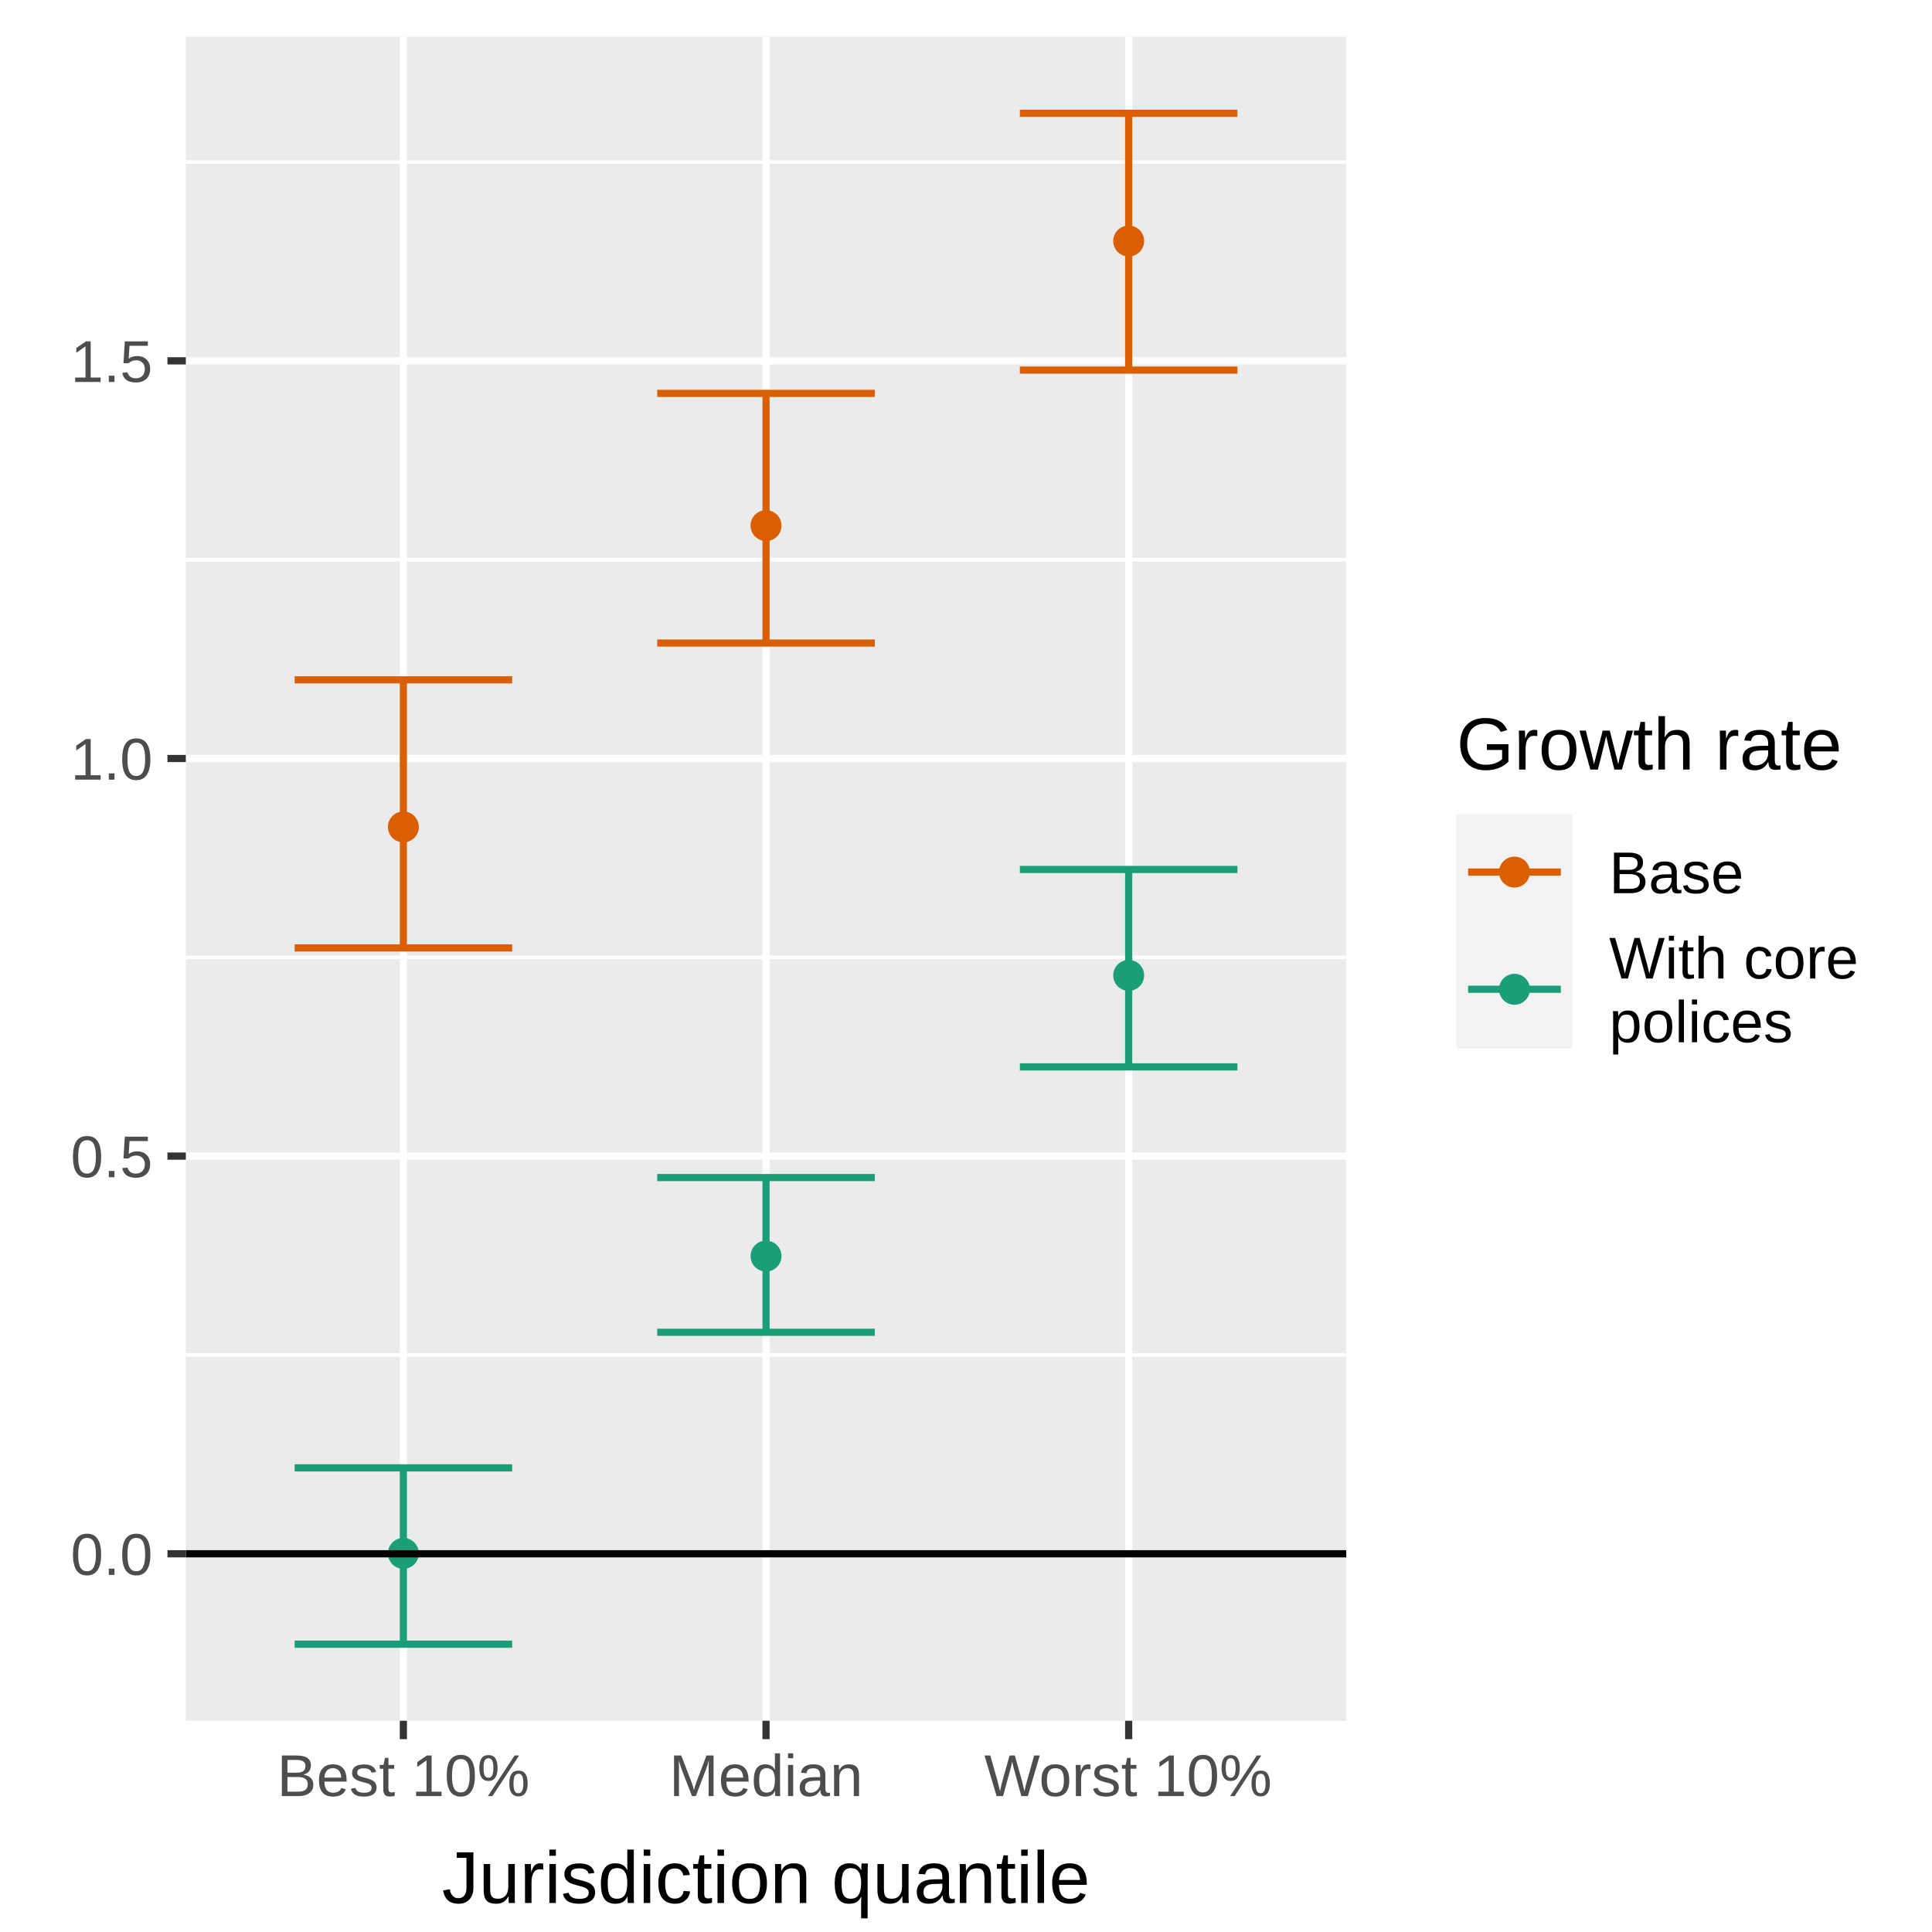
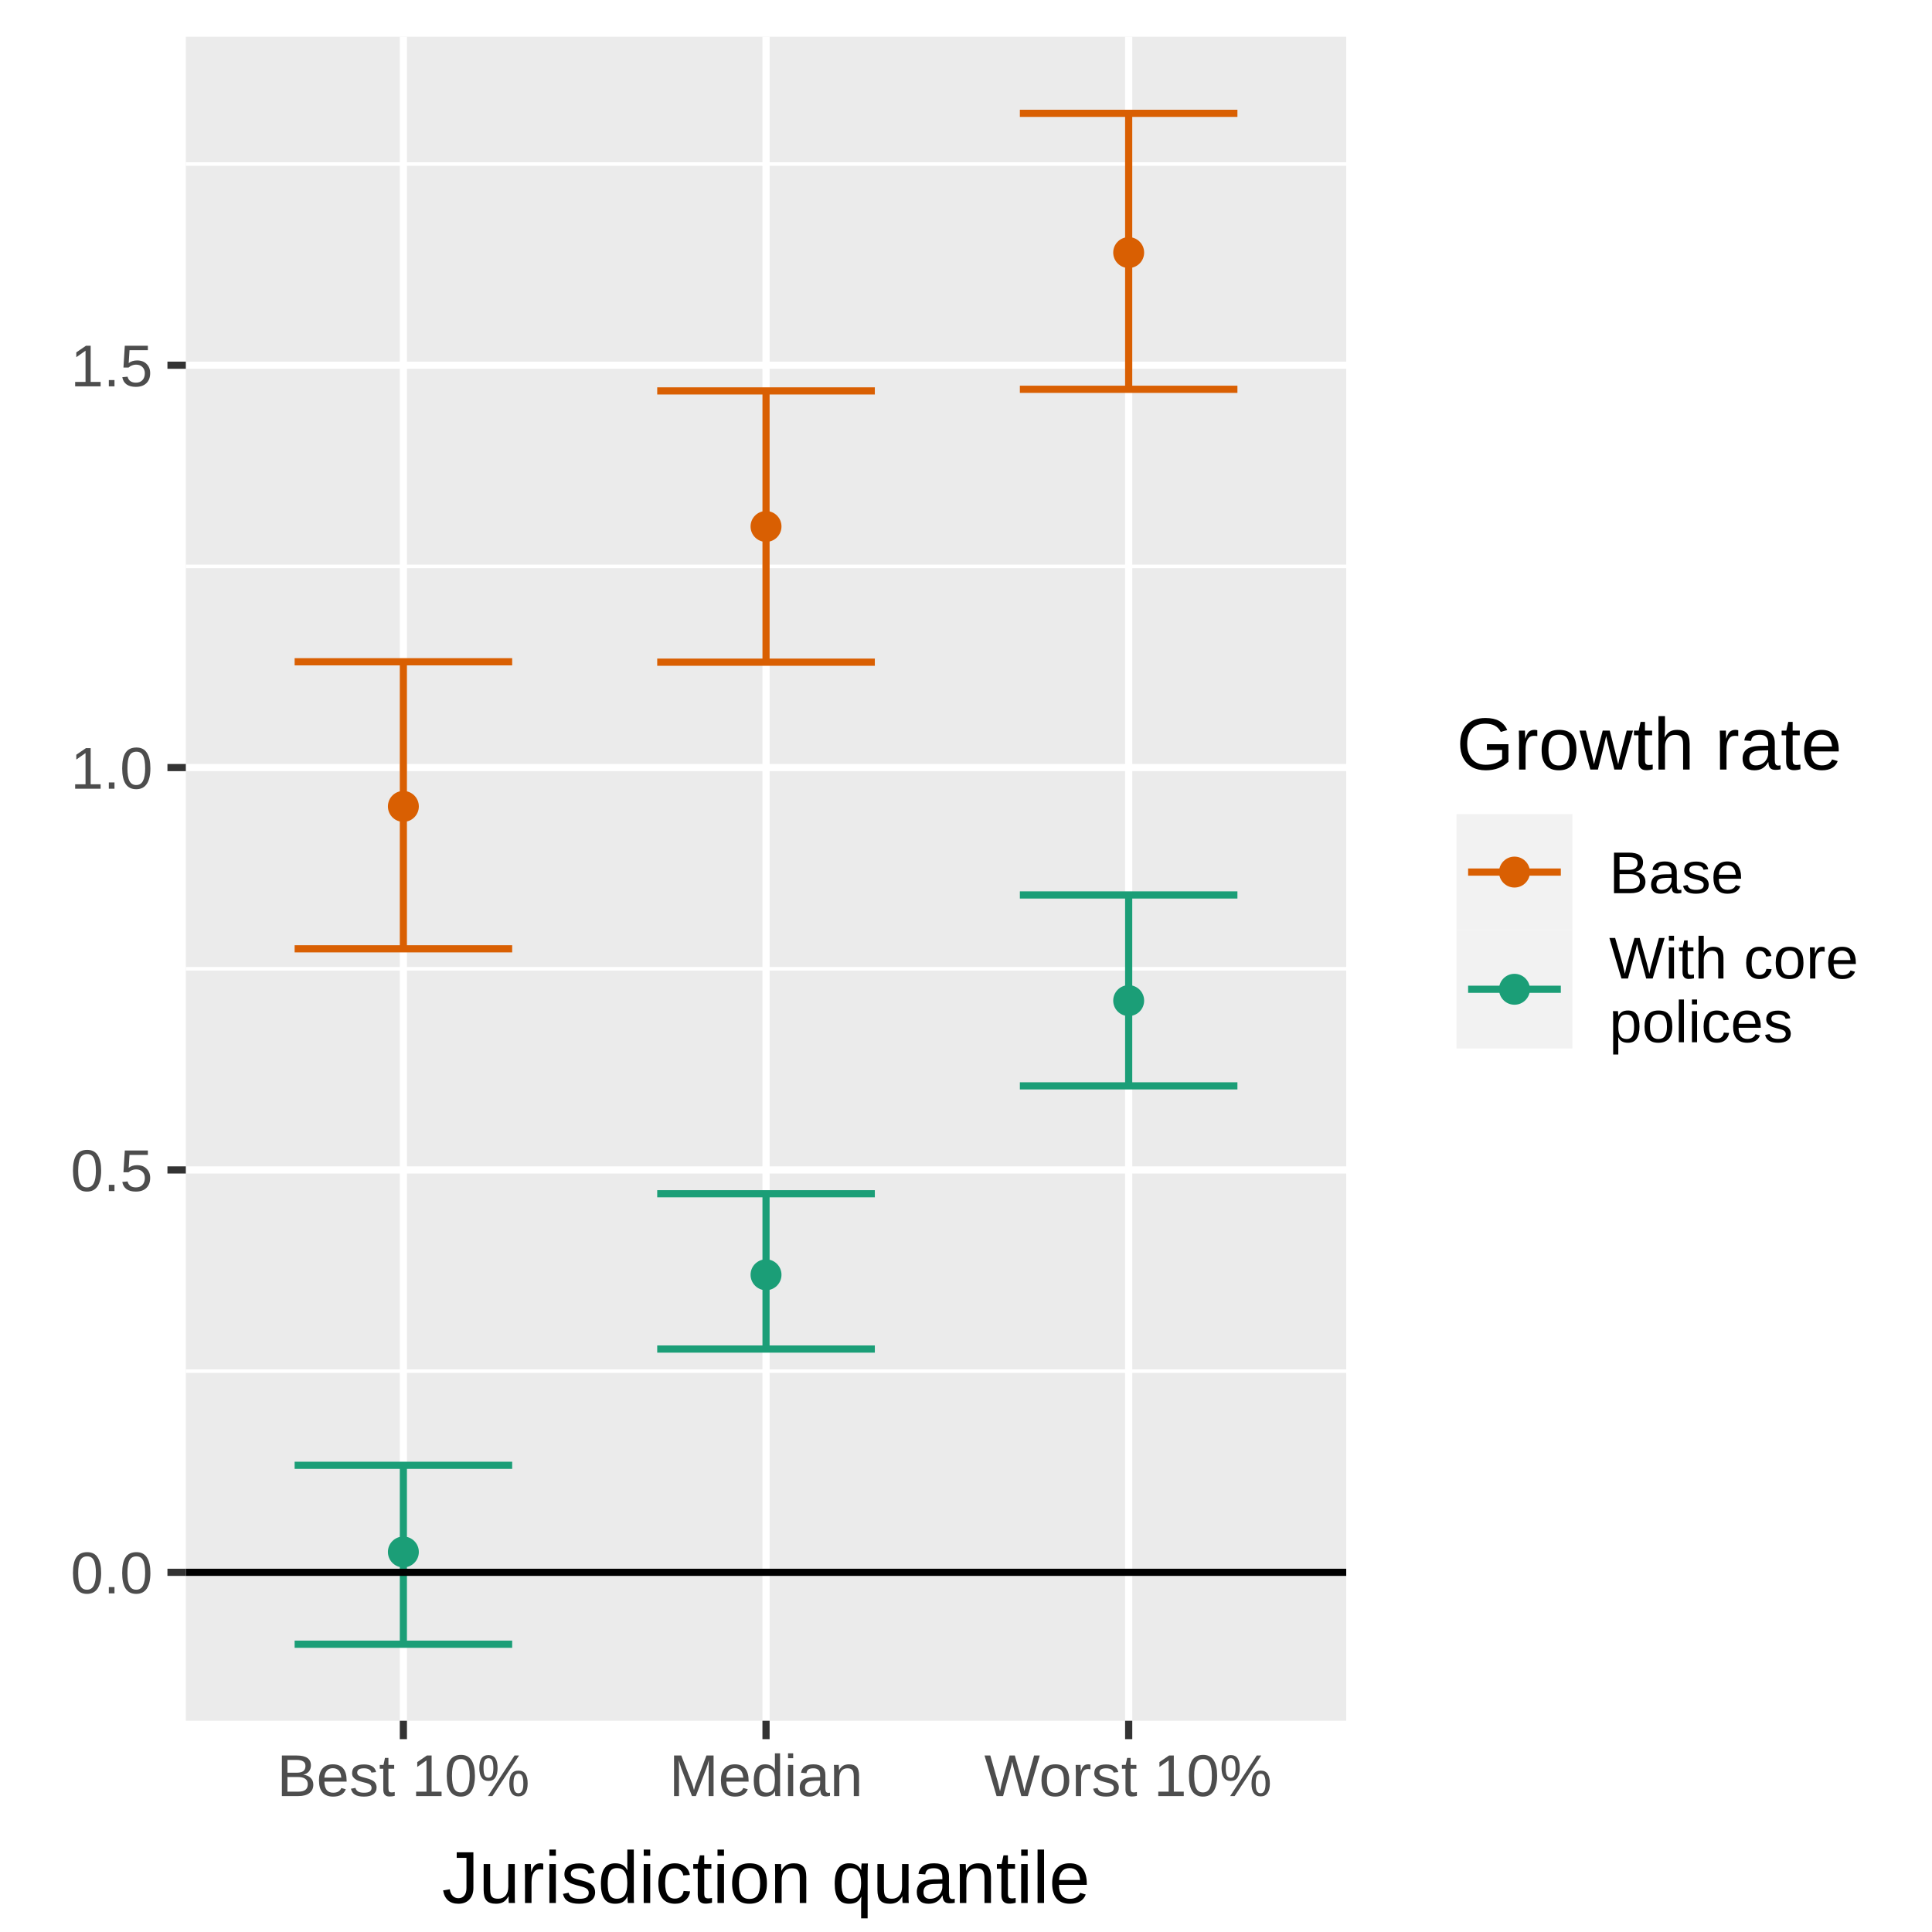
<svg xmlns="http://www.w3.org/2000/svg" viewBox="0 0 288.00 288.00">
  <defs>
    <style type="text/css">
    line, polyline, polygon, path, rect, circle {
      fill: none;
      stroke: #000000;
      stroke-linecap: round;
      stroke-linejoin: round;
      stroke-miterlimit: 10.00;
    }
  </style>
  </defs>
  <rect width="100%" height="100%" style="stroke: none; fill: #FFFFFF;" />
  <rect x="0.00" y="0.00" width="288.00" height="288.00" style="stroke-width: 1.07; stroke: #FFFFFF; fill: #FFFFFF;" />
  <defs>
    <clipPath id="cpMjcuNzB8MjAwLjY4fDI1Ni41MXw1LjQ4">
      <rect x="27.70" y="5.48" width="172.98" height="251.03" />
    </clipPath>
  </defs>
  <rect x="27.70" y="5.48" width="172.98" height="251.03" style="stroke-width: 1.07; stroke: none; fill: #EBEBEB;" clip-path="url(#cpMjcuNzB8MjAwLjY4fDI1Ni41MXw1LjQ4)" />
-   <polyline points="27.70,201.98 200.68,201.98 " style="stroke-width: 0.53; stroke: #FFFFFF; stroke-linecap: butt;" clip-path="url(#cpMjcuNzB8MjAwLjY4fDI1Ni41MXw1LjQ4)" />
-   <polyline points="27.70,142.71 200.68,142.71 " style="stroke-width: 0.53; stroke: #FFFFFF; stroke-linecap: butt;" clip-path="url(#cpMjcuNzB8MjAwLjY4fDI1Ni41MXw1LjQ4)" />
-   <polyline points="27.70,83.43 200.68,83.43 " style="stroke-width: 0.53; stroke: #FFFFFF; stroke-linecap: butt;" clip-path="url(#cpMjcuNzB8MjAwLjY4fDI1Ni41MXw1LjQ4)" />
-   <polyline points="27.70,24.15 200.68,24.15 " style="stroke-width: 0.53; stroke: #FFFFFF; stroke-linecap: butt;" clip-path="url(#cpMjcuNzB8MjAwLjY4fDI1Ni41MXw1LjQ4)" />
-   <polyline points="27.70,231.62 200.68,231.62 " style="stroke-width: 1.07; stroke: #FFFFFF; stroke-linecap: butt;" clip-path="url(#cpMjcuNzB8MjAwLjY4fDI1Ni41MXw1LjQ4)" />
-   <polyline points="27.70,172.34 200.68,172.34 " style="stroke-width: 1.07; stroke: #FFFFFF; stroke-linecap: butt;" clip-path="url(#cpMjcuNzB8MjAwLjY4fDI1Ni41MXw1LjQ4)" />
-   <polyline points="27.70,113.07 200.68,113.07 " style="stroke-width: 1.07; stroke: #FFFFFF; stroke-linecap: butt;" clip-path="url(#cpMjcuNzB8MjAwLjY4fDI1Ni41MXw1LjQ4)" />
-   <polyline points="27.70,53.79 200.68,53.79 " style="stroke-width: 1.07; stroke: #FFFFFF; stroke-linecap: butt;" clip-path="url(#cpMjcuNzB8MjAwLjY4fDI1Ni41MXw1LjQ4)" />
+   <polyline points="27.70,204.39 200.68,204.39 " style="stroke-width: 0.53; stroke: #FFFFFF; stroke-linecap: butt;" clip-path="url(#cpMjcuNzB8MjAwLjY4fDI1Ni41MXw1LjQ4)" />
+   <polyline points="27.70,144.41 200.68,144.41 " style="stroke-width: 0.53; stroke: #FFFFFF; stroke-linecap: butt;" clip-path="url(#cpMjcuNzB8MjAwLjY4fDI1Ni41MXw1LjQ4)" />
+   <polyline points="27.70,84.43 200.68,84.43 " style="stroke-width: 0.53; stroke: #FFFFFF; stroke-linecap: butt;" clip-path="url(#cpMjcuNzB8MjAwLjY4fDI1Ni41MXw1LjQ4)" />
+   <polyline points="27.70,24.45 200.68,24.45 " style="stroke-width: 0.53; stroke: #FFFFFF; stroke-linecap: butt;" clip-path="url(#cpMjcuNzB8MjAwLjY4fDI1Ni41MXw1LjQ4)" />
+   <polyline points="27.70,234.38 200.68,234.38 " style="stroke-width: 1.07; stroke: #FFFFFF; stroke-linecap: butt;" clip-path="url(#cpMjcuNzB8MjAwLjY4fDI1Ni41MXw1LjQ4)" />
+   <polyline points="27.70,174.40 200.68,174.40 " style="stroke-width: 1.07; stroke: #FFFFFF; stroke-linecap: butt;" clip-path="url(#cpMjcuNzB8MjAwLjY4fDI1Ni41MXw1LjQ4)" />
+   <polyline points="27.70,114.42 200.68,114.42 " style="stroke-width: 1.07; stroke: #FFFFFF; stroke-linecap: butt;" clip-path="url(#cpMjcuNzB8MjAwLjY4fDI1Ni41MXw1LjQ4)" />
+   <polyline points="27.70,54.44 200.68,54.44 " style="stroke-width: 1.07; stroke: #FFFFFF; stroke-linecap: butt;" clip-path="url(#cpMjcuNzB8MjAwLjY4fDI1Ni41MXw1LjQ4)" />
  <polyline points="60.13,256.51 60.13,5.48 " style="stroke-width: 1.07; stroke: #FFFFFF; stroke-linecap: butt;" clip-path="url(#cpMjcuNzB8MjAwLjY4fDI1Ni41MXw1LjQ4)" />
  <polyline points="114.19,256.51 114.19,5.48 " style="stroke-width: 1.07; stroke: #FFFFFF; stroke-linecap: butt;" clip-path="url(#cpMjcuNzB8MjAwLjY4fDI1Ni41MXw1LjQ4)" />
  <polyline points="168.25,256.51 168.25,5.48 " style="stroke-width: 1.07; stroke: #FFFFFF; stroke-linecap: butt;" clip-path="url(#cpMjcuNzB8MjAwLjY4fDI1Ni41MXw1LjQ4)" />
-   <circle cx="60.13" cy="231.56" r="1.95" style="stroke-width: 0.71; stroke: #1B9E77; fill: #1B9E77;" clip-path="url(#cpMjcuNzB8MjAwLjY4fDI1Ni41MXw1LjQ4)" />
-   <circle cx="60.13" cy="123.27" r="1.95" style="stroke-width: 0.71; stroke: #D95F02; fill: #D95F02;" clip-path="url(#cpMjcuNzB8MjAwLjY4fDI1Ni41MXw1LjQ4)" />
-   <circle cx="114.19" cy="187.24" r="1.95" style="stroke-width: 0.71; stroke: #1B9E77; fill: #1B9E77;" clip-path="url(#cpMjcuNzB8MjAwLjY4fDI1Ni41MXw1LjQ4)" />
-   <circle cx="114.19" cy="78.35" r="1.95" style="stroke-width: 0.71; stroke: #D95F02; fill: #D95F02;" clip-path="url(#cpMjcuNzB8MjAwLjY4fDI1Ni41MXw1LjQ4)" />
-   <circle cx="168.25" cy="145.40" r="1.95" style="stroke-width: 0.71; stroke: #1B9E77; fill: #1B9E77;" clip-path="url(#cpMjcuNzB8MjAwLjY4fDI1Ni41MXw1LjQ4)" />
-   <circle cx="168.25" cy="35.93" r="1.95" style="stroke-width: 0.71; stroke: #D95F02; fill: #D95F02;" clip-path="url(#cpMjcuNzB8MjAwLjY4fDI1Ni41MXw1LjQ4)" />
-   <polyline points="43.92,218.81 76.35,218.81 " style="stroke-width: 1.07; stroke: #1B9E77; stroke-linecap: butt;" clip-path="url(#cpMjcuNzB8MjAwLjY4fDI1Ni41MXw1LjQ4)" />
-   <polyline points="60.13,218.81 60.13,245.10 " style="stroke-width: 1.07; stroke: #1B9E77; stroke-linecap: butt;" clip-path="url(#cpMjcuNzB8MjAwLjY4fDI1Ni41MXw1LjQ4)" />
+   <circle cx="60.13" cy="231.35" r="1.95" style="stroke-width: 0.71; stroke: #1B9E77; fill: #1B9E77;" clip-path="url(#cpMjcuNzB8MjAwLjY4fDI1Ni41MXw1LjQ4)" />
+   <circle cx="60.13" cy="120.21" r="1.95" style="stroke-width: 0.71; stroke: #D95F02; fill: #D95F02;" clip-path="url(#cpMjcuNzB8MjAwLjY4fDI1Ni41MXw1LjQ4)" />
+   <circle cx="114.19" cy="190.03" r="1.95" style="stroke-width: 0.71; stroke: #1B9E77; fill: #1B9E77;" clip-path="url(#cpMjcuNzB8MjAwLjY4fDI1Ni41MXw1LjQ4)" />
+   <circle cx="114.19" cy="78.48" r="1.95" style="stroke-width: 0.71; stroke: #D95F02; fill: #D95F02;" clip-path="url(#cpMjcuNzB8MjAwLjY4fDI1Ni41MXw1LjQ4)" />
+   <circle cx="168.25" cy="149.16" r="1.95" style="stroke-width: 0.71; stroke: #1B9E77; fill: #1B9E77;" clip-path="url(#cpMjcuNzB8MjAwLjY4fDI1Ni41MXw1LjQ4)" />
+   <circle cx="168.25" cy="37.65" r="1.95" style="stroke-width: 0.71; stroke: #D95F02; fill: #D95F02;" clip-path="url(#cpMjcuNzB8MjAwLjY4fDI1Ni41MXw1LjQ4)" />
+   <polyline points="43.92,218.43 76.35,218.43 " style="stroke-width: 1.07; stroke: #1B9E77; stroke-linecap: butt;" clip-path="url(#cpMjcuNzB8MjAwLjY4fDI1Ni41MXw1LjQ4)" />
+   <polyline points="60.13,218.43 60.13,245.10 " style="stroke-width: 1.07; stroke: #1B9E77; stroke-linecap: butt;" clip-path="url(#cpMjcuNzB8MjAwLjY4fDI1Ni41MXw1LjQ4)" />
  <polyline points="43.92,245.10 76.35,245.10 " style="stroke-width: 1.07; stroke: #1B9E77; stroke-linecap: butt;" clip-path="url(#cpMjcuNzB8MjAwLjY4fDI1Ni41MXw1LjQ4)" />
-   <polyline points="43.92,101.34 76.35,101.34 " style="stroke-width: 1.07; stroke: #D95F02; stroke-linecap: butt;" clip-path="url(#cpMjcuNzB8MjAwLjY4fDI1Ni41MXw1LjQ4)" />
-   <polyline points="60.13,101.34 60.13,141.31 " style="stroke-width: 1.07; stroke: #D95F02; stroke-linecap: butt;" clip-path="url(#cpMjcuNzB8MjAwLjY4fDI1Ni41MXw1LjQ4)" />
-   <polyline points="43.92,141.31 76.35,141.31 " style="stroke-width: 1.07; stroke: #D95F02; stroke-linecap: butt;" clip-path="url(#cpMjcuNzB8MjAwLjY4fDI1Ni41MXw1LjQ4)" />
-   <polyline points="97.97,175.54 130.41,175.54 " style="stroke-width: 1.07; stroke: #1B9E77; stroke-linecap: butt;" clip-path="url(#cpMjcuNzB8MjAwLjY4fDI1Ni41MXw1LjQ4)" />
-   <polyline points="114.19,175.54 114.19,198.60 " style="stroke-width: 1.07; stroke: #1B9E77; stroke-linecap: butt;" clip-path="url(#cpMjcuNzB8MjAwLjY4fDI1Ni41MXw1LjQ4)" />
-   <polyline points="97.97,198.60 130.41,198.60 " style="stroke-width: 1.07; stroke: #1B9E77; stroke-linecap: butt;" clip-path="url(#cpMjcuNzB8MjAwLjY4fDI1Ni41MXw1LjQ4)" />
-   <polyline points="97.97,58.64 130.41,58.64 " style="stroke-width: 1.07; stroke: #D95F02; stroke-linecap: butt;" clip-path="url(#cpMjcuNzB8MjAwLjY4fDI1Ni41MXw1LjQ4)" />
-   <polyline points="114.19,58.64 114.19,95.86 " style="stroke-width: 1.07; stroke: #D95F02; stroke-linecap: butt;" clip-path="url(#cpMjcuNzB8MjAwLjY4fDI1Ni41MXw1LjQ4)" />
-   <polyline points="97.97,95.86 130.41,95.86 " style="stroke-width: 1.07; stroke: #D95F02; stroke-linecap: butt;" clip-path="url(#cpMjcuNzB8MjAwLjY4fDI1Ni41MXw1LjQ4)" />
-   <polyline points="152.03,129.61 184.46,129.61 " style="stroke-width: 1.07; stroke: #1B9E77; stroke-linecap: butt;" clip-path="url(#cpMjcuNzB8MjAwLjY4fDI1Ni41MXw1LjQ4)" />
-   <polyline points="168.25,129.61 168.25,159.04 " style="stroke-width: 1.07; stroke: #1B9E77; stroke-linecap: butt;" clip-path="url(#cpMjcuNzB8MjAwLjY4fDI1Ni41MXw1LjQ4)" />
-   <polyline points="152.03,159.04 184.46,159.04 " style="stroke-width: 1.07; stroke: #1B9E77; stroke-linecap: butt;" clip-path="url(#cpMjcuNzB8MjAwLjY4fDI1Ni41MXw1LjQ4)" />
+   <polyline points="43.92,98.65 76.35,98.65 " style="stroke-width: 1.07; stroke: #D95F02; stroke-linecap: butt;" clip-path="url(#cpMjcuNzB8MjAwLjY4fDI1Ni41MXw1LjQ4)" />
+   <polyline points="60.13,98.65 60.13,141.44 " style="stroke-width: 1.07; stroke: #D95F02; stroke-linecap: butt;" clip-path="url(#cpMjcuNzB8MjAwLjY4fDI1Ni41MXw1LjQ4)" />
+   <polyline points="43.92,141.44 76.35,141.44 " style="stroke-width: 1.07; stroke: #D95F02; stroke-linecap: butt;" clip-path="url(#cpMjcuNzB8MjAwLjY4fDI1Ni41MXw1LjQ4)" />
+   <polyline points="97.97,177.95 130.41,177.95 " style="stroke-width: 1.07; stroke: #1B9E77; stroke-linecap: butt;" clip-path="url(#cpMjcuNzB8MjAwLjY4fDI1Ni41MXw1LjQ4)" />
+   <polyline points="114.19,177.95 114.19,201.10 " style="stroke-width: 1.07; stroke: #1B9E77; stroke-linecap: butt;" clip-path="url(#cpMjcuNzB8MjAwLjY4fDI1Ni41MXw1LjQ4)" />
+   <polyline points="97.97,201.10 130.41,201.10 " style="stroke-width: 1.07; stroke: #1B9E77; stroke-linecap: butt;" clip-path="url(#cpMjcuNzB8MjAwLjY4fDI1Ni41MXw1LjQ4)" />
+   <polyline points="97.97,58.27 130.41,58.27 " style="stroke-width: 1.07; stroke: #D95F02; stroke-linecap: butt;" clip-path="url(#cpMjcuNzB8MjAwLjY4fDI1Ni41MXw1LjQ4)" />
+   <polyline points="114.19,58.27 114.19,98.71 " style="stroke-width: 1.07; stroke: #D95F02; stroke-linecap: butt;" clip-path="url(#cpMjcuNzB8MjAwLjY4fDI1Ni41MXw1LjQ4)" />
+   <polyline points="97.97,98.71 130.41,98.71 " style="stroke-width: 1.07; stroke: #D95F02; stroke-linecap: butt;" clip-path="url(#cpMjcuNzB8MjAwLjY4fDI1Ni41MXw1LjQ4)" />
+   <polyline points="152.03,133.41 184.46,133.41 " style="stroke-width: 1.07; stroke: #1B9E77; stroke-linecap: butt;" clip-path="url(#cpMjcuNzB8MjAwLjY4fDI1Ni41MXw1LjQ4)" />
+   <polyline points="168.25,133.41 168.25,161.87 " style="stroke-width: 1.07; stroke: #1B9E77; stroke-linecap: butt;" clip-path="url(#cpMjcuNzB8MjAwLjY4fDI1Ni41MXw1LjQ4)" />
+   <polyline points="152.03,161.87 184.46,161.87 " style="stroke-width: 1.07; stroke: #1B9E77; stroke-linecap: butt;" clip-path="url(#cpMjcuNzB8MjAwLjY4fDI1Ni41MXw1LjQ4)" />
  <polyline points="152.03,16.89 184.46,16.89 " style="stroke-width: 1.07; stroke: #D95F02; stroke-linecap: butt;" clip-path="url(#cpMjcuNzB8MjAwLjY4fDI1Ni41MXw1LjQ4)" />
-   <polyline points="168.25,16.89 168.25,55.17 " style="stroke-width: 1.07; stroke: #D95F02; stroke-linecap: butt;" clip-path="url(#cpMjcuNzB8MjAwLjY4fDI1Ni41MXw1LjQ4)" />
-   <polyline points="152.03,55.17 184.46,55.17 " style="stroke-width: 1.07; stroke: #D95F02; stroke-linecap: butt;" clip-path="url(#cpMjcuNzB8MjAwLjY4fDI1Ni41MXw1LjQ4)" />
-   <line x1="27.70" y1="231.62" x2="200.68" y2="231.62" style="stroke-width: 1.07; stroke-linecap: butt;" clip-path="url(#cpMjcuNzB8MjAwLjY4fDI1Ni41MXw1LjQ4)" />
+   <polyline points="168.25,16.89 168.25,58.03 " style="stroke-width: 1.07; stroke: #D95F02; stroke-linecap: butt;" clip-path="url(#cpMjcuNzB8MjAwLjY4fDI1Ni41MXw1LjQ4)" />
+   <polyline points="152.03,58.03 184.46,58.03 " style="stroke-width: 1.07; stroke: #D95F02; stroke-linecap: butt;" clip-path="url(#cpMjcuNzB8MjAwLjY4fDI1Ni41MXw1LjQ4)" />
+   <line x1="27.70" y1="234.38" x2="200.68" y2="234.38" style="stroke-width: 1.07; stroke-linecap: butt;" clip-path="url(#cpMjcuNzB8MjAwLjY4fDI1Ni41MXw1LjQ4)" />
  <defs>
    <clipPath id="cpMC4wMHwyODguMDB8Mjg4LjAwfDAuMDA=">
      <rect x="0.00" y="0.00" width="288.00" height="288.00" />
    </clipPath>
  </defs>
  <g clip-path="url(#cpMC4wMHwyODguMDB8Mjg4LjAwfDAuMDA=)">
-     <text x="10.53" y="234.77" style="font-size: 8.80px; fill: #4D4D4D; font-family: Arial;" textLength="12.23px" lengthAdjust="spacingAndGlyphs">0.0</text>
+     <text x="10.53" y="237.52" style="font-size: 8.80px; fill: #4D4D4D; font-family: Arial;" textLength="12.23px" lengthAdjust="spacingAndGlyphs">0.0</text>
  </g>
  <g clip-path="url(#cpMC4wMHwyODguMDB8Mjg4LjAwfDAuMDA=)">
-     <text x="10.53" y="175.49" style="font-size: 8.80px; fill: #4D4D4D; font-family: Arial;" textLength="12.23px" lengthAdjust="spacingAndGlyphs">0.5</text>
+     <text x="10.53" y="177.55" style="font-size: 8.80px; fill: #4D4D4D; font-family: Arial;" textLength="12.23px" lengthAdjust="spacingAndGlyphs">0.5</text>
  </g>
  <g clip-path="url(#cpMC4wMHwyODguMDB8Mjg4LjAwfDAuMDA=)">
-     <text x="10.53" y="116.22" style="font-size: 8.80px; fill: #4D4D4D; font-family: Arial;" textLength="12.23px" lengthAdjust="spacingAndGlyphs">1.0</text>
+     <text x="10.53" y="117.57" style="font-size: 8.80px; fill: #4D4D4D; font-family: Arial;" textLength="12.23px" lengthAdjust="spacingAndGlyphs">1.0</text>
  </g>
  <g clip-path="url(#cpMC4wMHwyODguMDB8Mjg4LjAwfDAuMDA=)">
-     <text x="10.53" y="56.94" style="font-size: 8.80px; fill: #4D4D4D; font-family: Arial;" textLength="12.23px" lengthAdjust="spacingAndGlyphs">1.5</text>
+     <text x="10.53" y="57.59" style="font-size: 8.80px; fill: #4D4D4D; font-family: Arial;" textLength="12.23px" lengthAdjust="spacingAndGlyphs">1.5</text>
  </g>
-   <polyline points="24.96,231.62 27.70,231.62 " style="stroke-width: 1.07; stroke: #333333; stroke-linecap: butt;" clip-path="url(#cpMC4wMHwyODguMDB8Mjg4LjAwfDAuMDA=)" />
-   <polyline points="24.96,172.34 27.70,172.34 " style="stroke-width: 1.07; stroke: #333333; stroke-linecap: butt;" clip-path="url(#cpMC4wMHwyODguMDB8Mjg4LjAwfDAuMDA=)" />
-   <polyline points="24.96,113.07 27.70,113.07 " style="stroke-width: 1.07; stroke: #333333; stroke-linecap: butt;" clip-path="url(#cpMC4wMHwyODguMDB8Mjg4LjAwfDAuMDA=)" />
-   <polyline points="24.96,53.79 27.70,53.79 " style="stroke-width: 1.07; stroke: #333333; stroke-linecap: butt;" clip-path="url(#cpMC4wMHwyODguMDB8Mjg4LjAwfDAuMDA=)" />
+   <polyline points="24.96,234.38 27.70,234.38 " style="stroke-width: 1.07; stroke: #333333; stroke-linecap: butt;" clip-path="url(#cpMC4wMHwyODguMDB8Mjg4LjAwfDAuMDA=)" />
+   <polyline points="24.96,174.40 27.70,174.40 " style="stroke-width: 1.07; stroke: #333333; stroke-linecap: butt;" clip-path="url(#cpMC4wMHwyODguMDB8Mjg4LjAwfDAuMDA=)" />
+   <polyline points="24.96,114.42 27.70,114.42 " style="stroke-width: 1.07; stroke: #333333; stroke-linecap: butt;" clip-path="url(#cpMC4wMHwyODguMDB8Mjg4LjAwfDAuMDA=)" />
+   <polyline points="24.96,54.44 27.70,54.44 " style="stroke-width: 1.07; stroke: #333333; stroke-linecap: butt;" clip-path="url(#cpMC4wMHwyODguMDB8Mjg4LjAwfDAuMDA=)" />
  <polyline points="60.13,259.25 60.13,256.51 " style="stroke-width: 1.07; stroke: #333333; stroke-linecap: butt;" clip-path="url(#cpMC4wMHwyODguMDB8Mjg4LjAwfDAuMDA=)" />
  <polyline points="114.19,259.25 114.19,256.51 " style="stroke-width: 1.07; stroke: #333333; stroke-linecap: butt;" clip-path="url(#cpMC4wMHwyODguMDB8Mjg4LjAwfDAuMDA=)" />
  <polyline points="168.25,259.25 168.25,256.51 " style="stroke-width: 1.07; stroke: #333333; stroke-linecap: butt;" clip-path="url(#cpMC4wMHwyODguMDB8Mjg4LjAwfDAuMDA=)" />
  <g clip-path="url(#cpMC4wMHwyODguMDB8Mjg4LjAwfDAuMDA=)">
    <text x="41.30" y="267.74" style="font-size: 8.80px; fill: #4D4D4D; font-family: Arial;" textLength="37.67px" lengthAdjust="spacingAndGlyphs">Best 10%</text>
  </g>
  <g clip-path="url(#cpMC4wMHwyODguMDB8Mjg4LjAwfDAuMDA=)">
    <text x="99.76" y="267.74" style="font-size: 8.80px; fill: #4D4D4D; font-family: Arial;" textLength="28.86px" lengthAdjust="spacingAndGlyphs">Median</text>
  </g>
  <g clip-path="url(#cpMC4wMHwyODguMDB8Mjg4LjAwfDAuMDA=)">
    <text x="146.73" y="267.74" style="font-size: 8.80px; fill: #4D4D4D; font-family: Arial;" textLength="43.03px" lengthAdjust="spacingAndGlyphs">Worst 10%</text>
  </g>
  <g clip-path="url(#cpMC4wMHwyODguMDB8Mjg4LjAwfDAuMDA=)">
    <text x="65.88" y="283.68" style="font-size: 11.00px; font-family: Arial;" textLength="96.61px" lengthAdjust="spacingAndGlyphs">Jurisdiction quantile</text>
  </g>
  <rect x="211.64" y="100.21" width="70.88" height="61.56" style="stroke-width: 1.07; stroke: none; fill: #FFFFFF;" clip-path="url(#cpMC4wMHwyODguMDB8Mjg4LjAwfDAuMDA=)" />
  <g clip-path="url(#cpMC4wMHwyODguMDB8Mjg4LjAwfDAuMDA=)">
    <text x="217.12" y="114.72" style="font-size: 11.00px; font-family: Arial;" textLength="57.47px" lengthAdjust="spacingAndGlyphs">Growth rate</text>
  </g>
  <rect x="217.12" y="121.36" width="17.28" height="17.28" style="stroke-width: 1.07; stroke: none; fill: #F2F2F2;" clip-path="url(#cpMC4wMHwyODguMDB8Mjg4LjAwfDAuMDA=)" />
  <circle cx="225.76" cy="130.00" r="1.95" style="stroke-width: 0.71; stroke: #D95F02; fill: #D95F02;" clip-path="url(#cpMC4wMHwyODguMDB8Mjg4LjAwfDAuMDA=)" />
  <line x1="218.85" y1="130.00" x2="232.67" y2="130.00" style="stroke-width: 1.07; stroke: #D95F02; stroke-linecap: butt;" clip-path="url(#cpMC4wMHwyODguMDB8Mjg4LjAwfDAuMDA=)" />
  <rect x="217.12" y="138.64" width="17.28" height="17.66" style="stroke-width: 1.07; stroke: none; fill: #F2F2F2;" clip-path="url(#cpMC4wMHwyODguMDB8Mjg4LjAwfDAuMDA=)" />
  <circle cx="225.76" cy="147.47" r="1.95" style="stroke-width: 0.71; stroke: #1B9E77; fill: #1B9E77;" clip-path="url(#cpMC4wMHwyODguMDB8Mjg4LjAwfDAuMDA=)" />
  <line x1="218.85" y1="147.47" x2="232.67" y2="147.47" style="stroke-width: 1.07; stroke: #1B9E77; stroke-linecap: butt;" clip-path="url(#cpMC4wMHwyODguMDB8Mjg4LjAwfDAuMDA=)" />
  <g clip-path="url(#cpMC4wMHwyODguMDB8Mjg4LjAwfDAuMDA=)">
    <text x="239.88" y="133.15" style="font-size: 8.80px; font-family: Arial;" textLength="20.06px" lengthAdjust="spacingAndGlyphs">Base</text>
  </g>
  <g clip-path="url(#cpMC4wMHwyODguMDB8Mjg4LjAwfDAuMDA=)">
    <text x="239.88" y="145.87" style="font-size: 8.80px; font-family: Arial;" textLength="37.16px" lengthAdjust="spacingAndGlyphs">With core</text>
  </g>
  <g clip-path="url(#cpMC4wMHwyODguMDB8Mjg4LjAwfDAuMDA=)">
    <text x="239.88" y="155.37" style="font-size: 8.80px; font-family: Arial;" textLength="27.39px" lengthAdjust="spacingAndGlyphs">polices</text>
  </g>
</svg>
